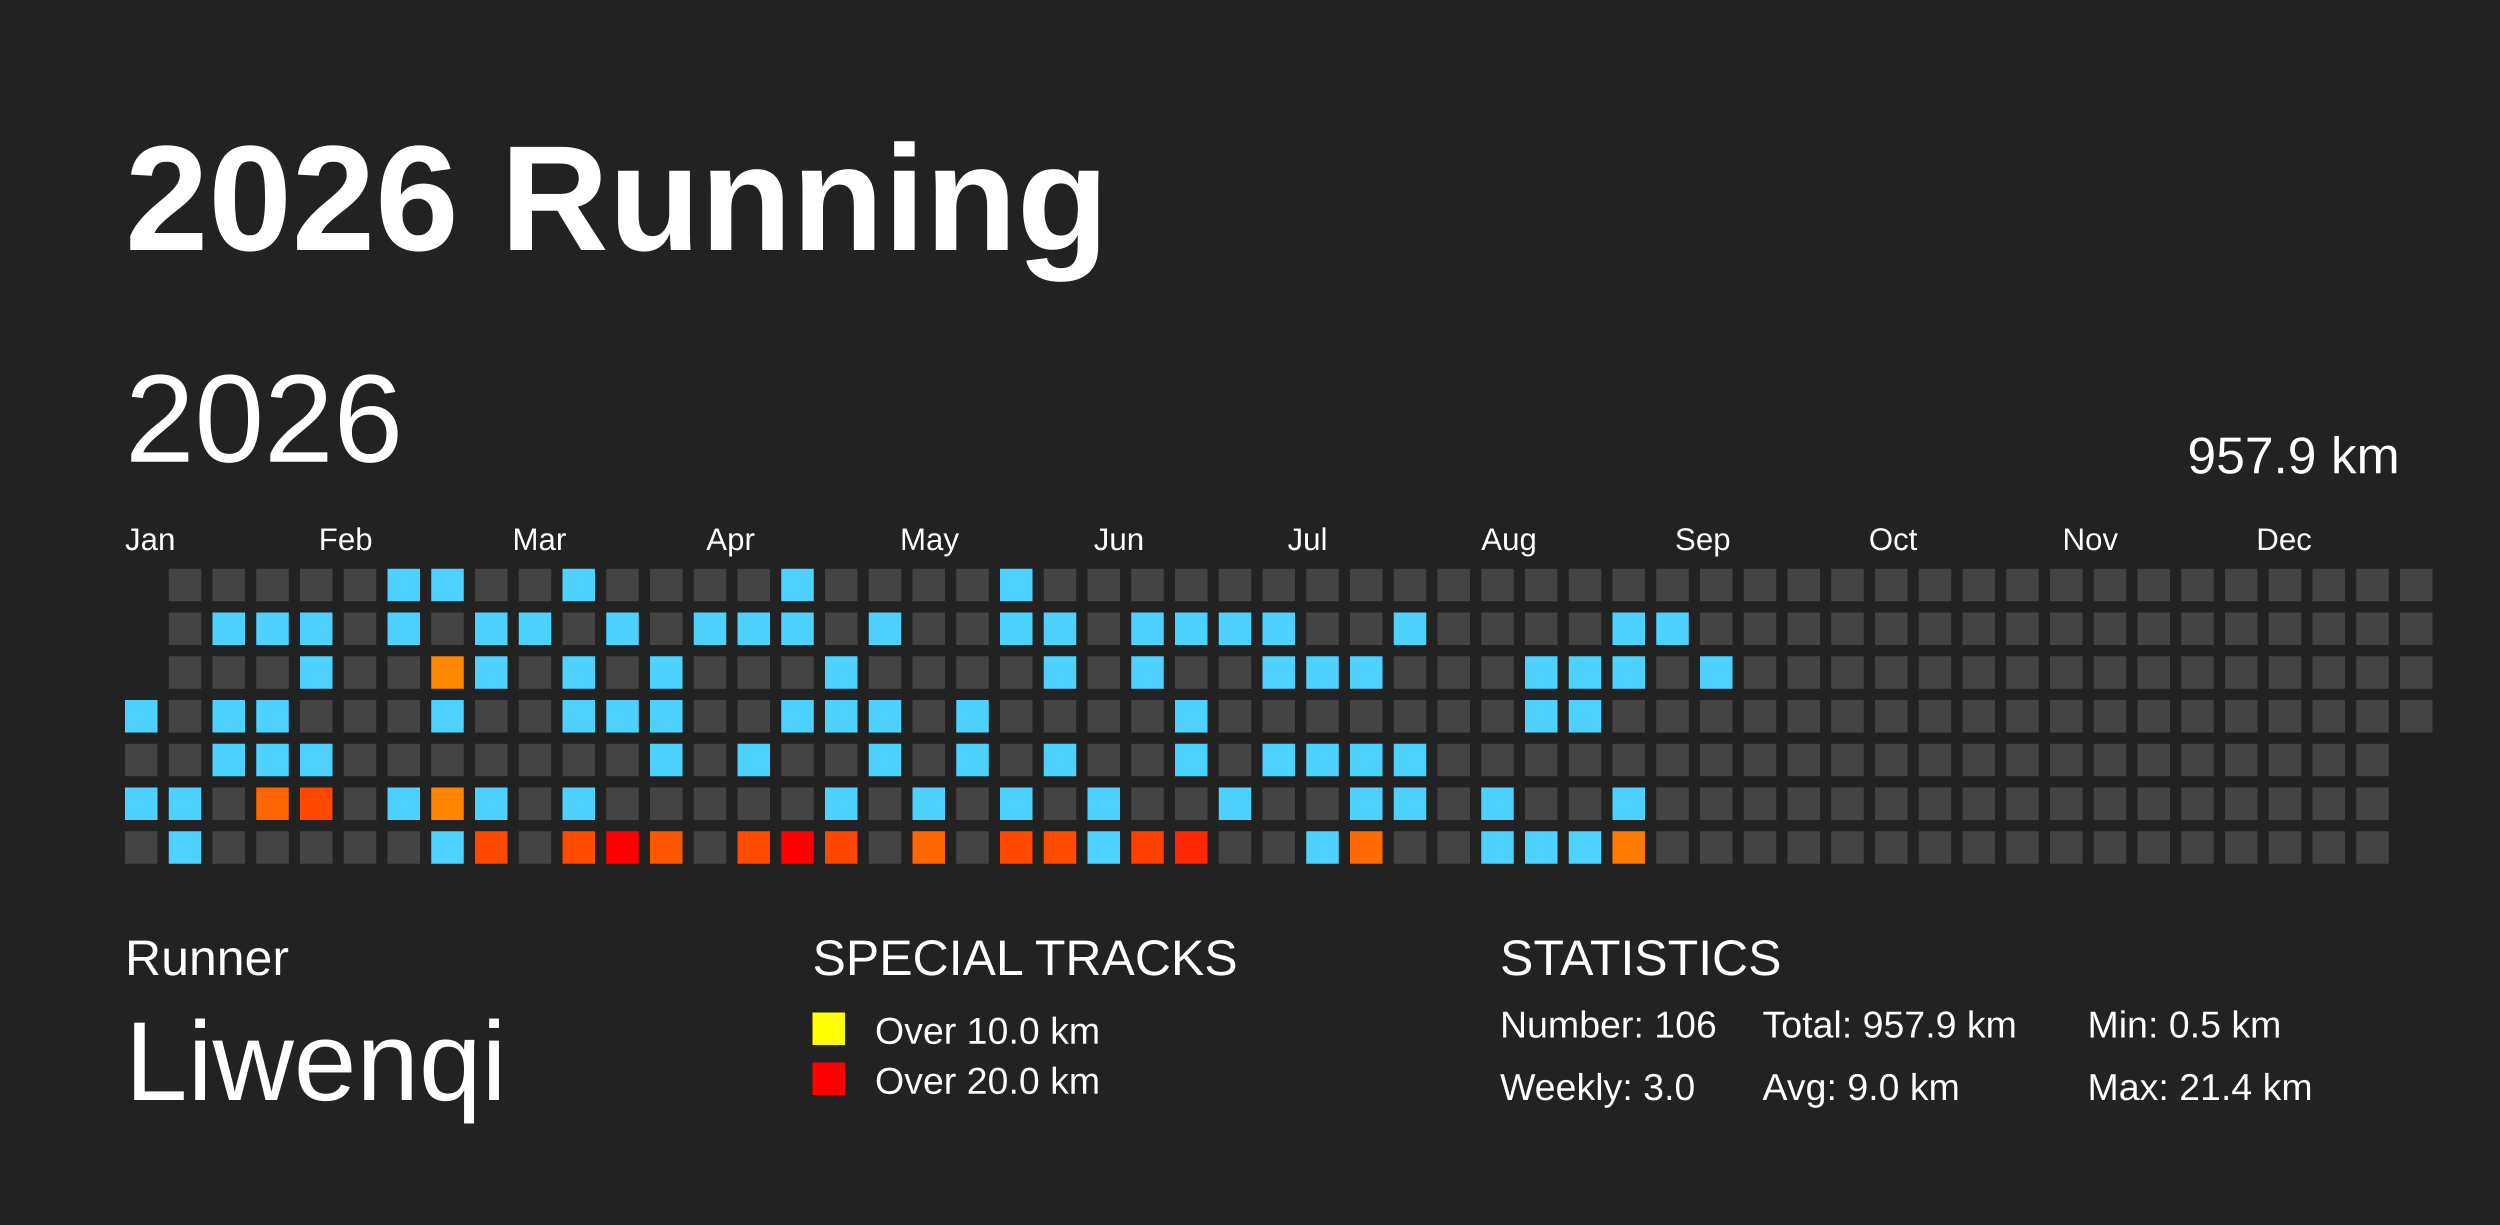
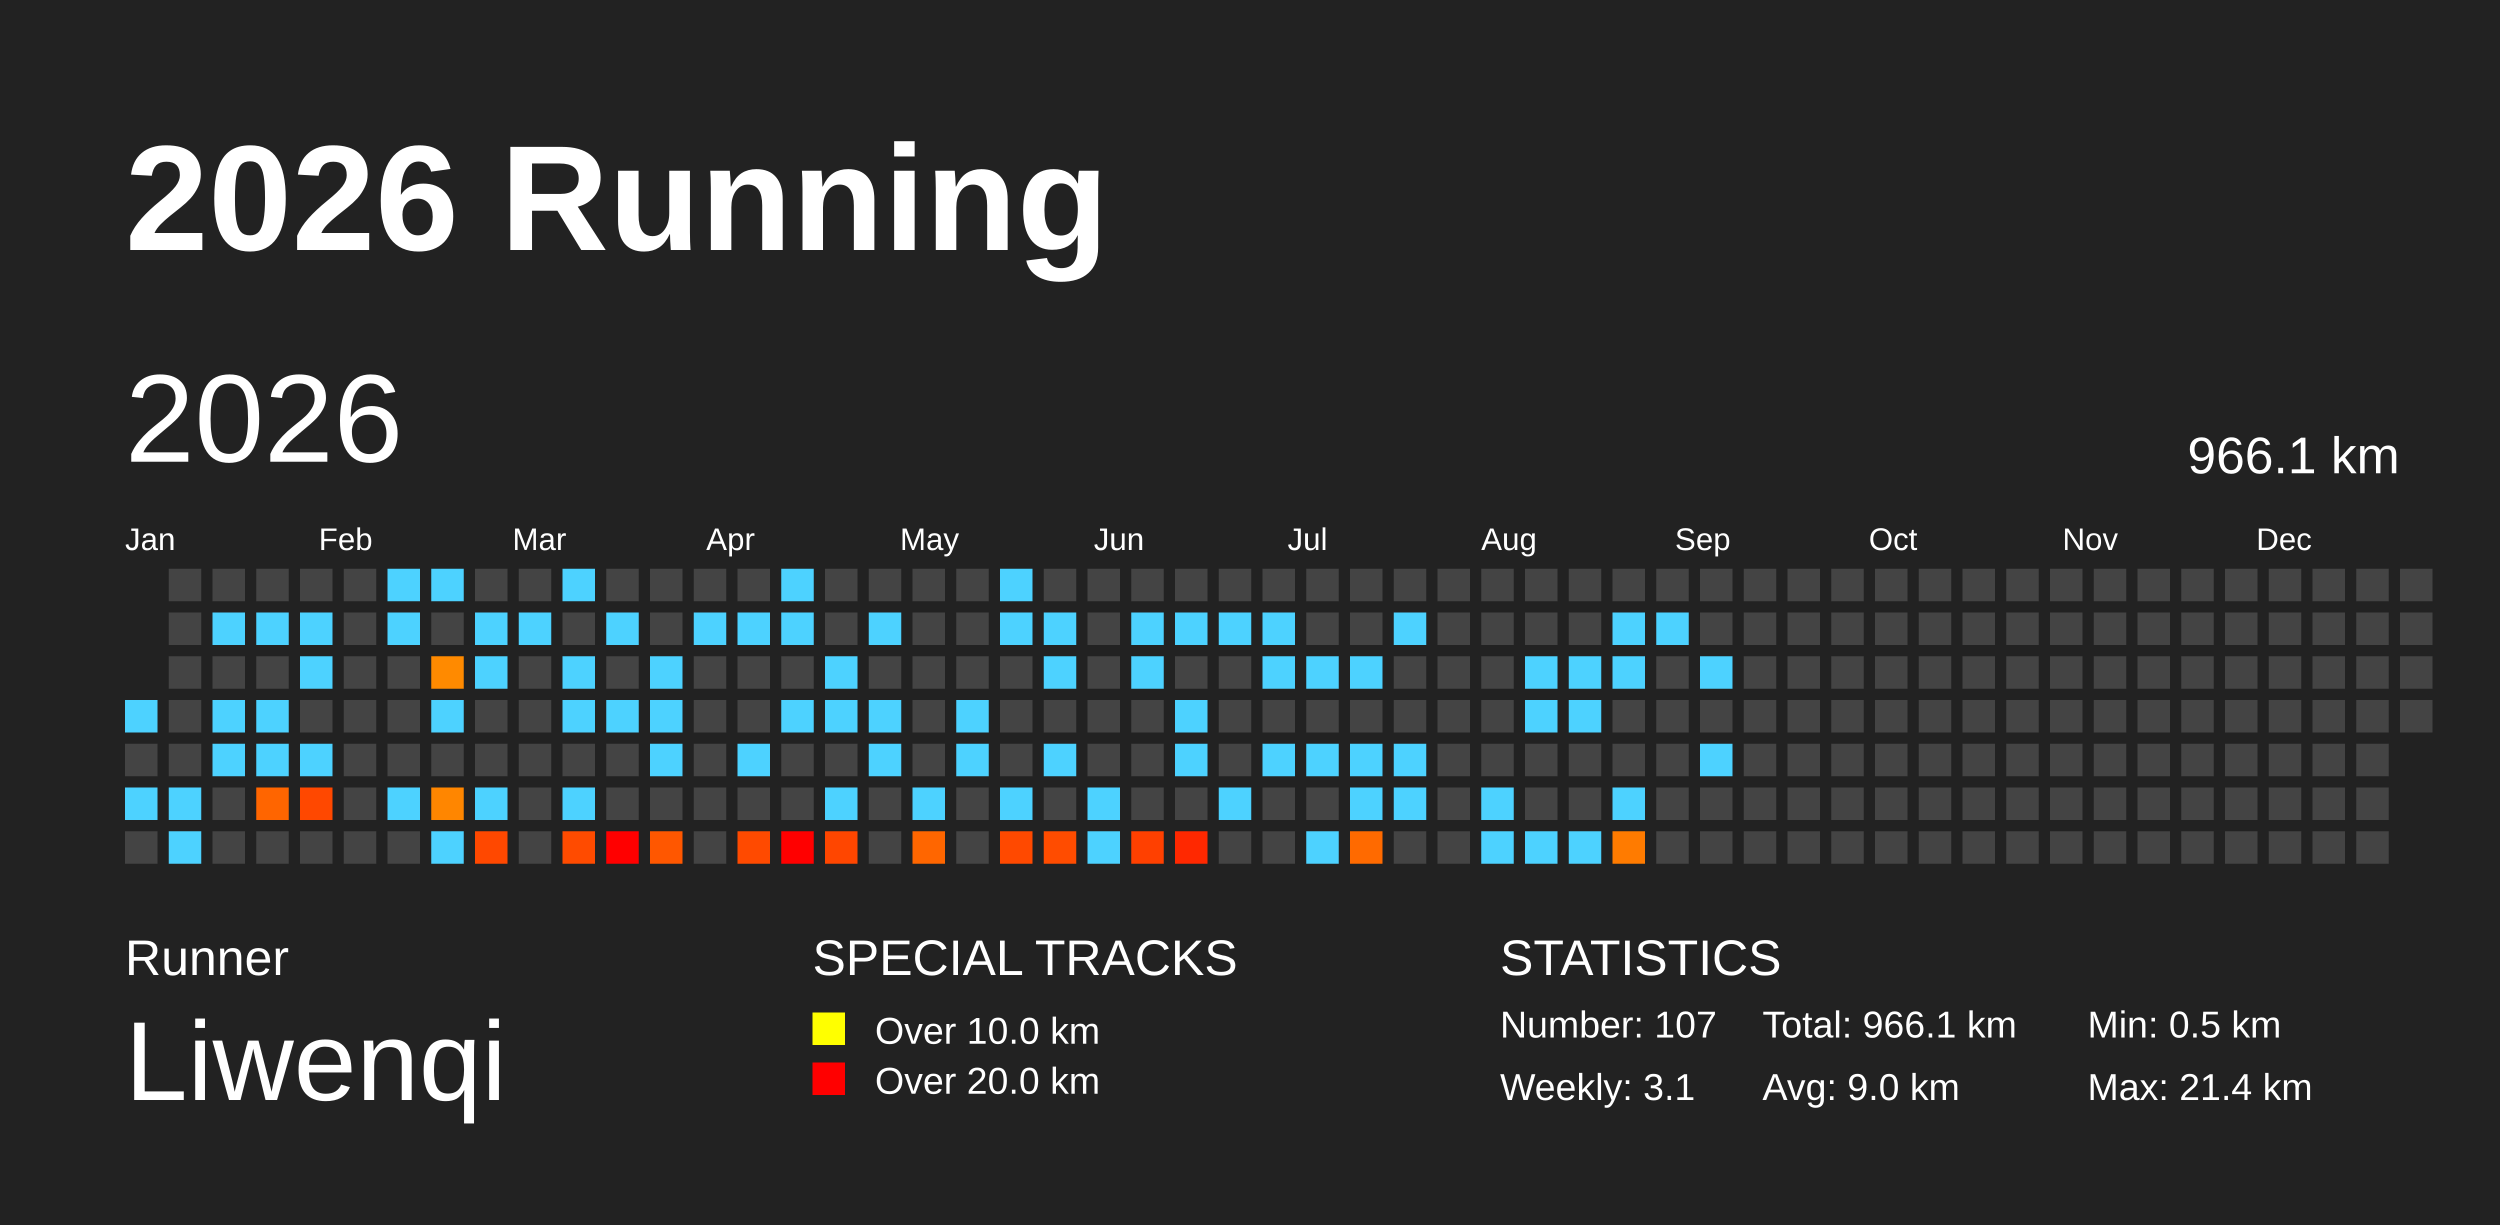
<svg xmlns="http://www.w3.org/2000/svg" baseProfile="full" height="98mm" version="1.1" viewBox="0,0,200,98" width="200mm">
  <defs />
  <rect fill="#222222" height="98" width="200" x="0" y="0" />
  <text fill="#FFFFFF" style="font-size:12px; font-family:Arial; font-weight:bold;" x="10" y="20">2026 Running</text>
  <text fill="#FFFFFF" style="font-size:4px; font-family:Arial" x="10" y="78">Runner</text>
  <text fill="#FFFFFF" style="font-size:9px; font-family:Arial" x="10" y="88">Liwenqi</text>
  <text fill="#FFFFFF" style="font-size:4px; font-family:Arial" x="65" y="78">SPECIAL TRACKS</text>
  <rect fill="yellow" height="2.6" width="2.6" x="65" y="81" />
  <text fill="#FFFFFF" style="font-size:3px; font-family:Arial" x="70" y="83.5">Over 10.0 km</text>
  <rect fill="red" height="2.6" width="2.6" x="65" y="85" />
  <text fill="#FFFFFF" style="font-size:3px; font-family:Arial" x="70" y="87.5">Over 20.0 km</text>
  <text fill="#FFFFFF" style="font-size:4px; font-family:Arial" x="120" y="78">STATISTICS</text>
-   <text fill="#FFFFFF" style="font-size:3px; font-family:Arial" x="120" y="83">Number: 106</text>
-   <text fill="#FFFFFF" style="font-size:3px; font-family:Arial" x="120" y="88">Weekly: 3.0</text>
-   <text fill="#FFFFFF" style="font-size:3px; font-family:Arial" x="141" y="83">Total: 957.9 km</text>
+   <text fill="#FFFFFF" style="font-size:3px; font-family:Arial" x="120" y="83">Number: 107</text>
+   <text fill="#FFFFFF" style="font-size:3px; font-family:Arial" x="120" y="88">Weekly: 3.1</text>
+   <text fill="#FFFFFF" style="font-size:3px; font-family:Arial" x="141" y="83">Total: 966.1 km</text>
  <text fill="#FFFFFF" style="font-size:3px; font-family:Arial" x="141" y="88">Avg: 9.0 km</text>
  <text fill="#FFFFFF" style="font-size:3px; font-family:Arial" x="167" y="83">Min: 0.5 km</text>
  <text fill="#FFFFFF" style="font-size:3px; font-family:Arial" x="167" y="88">Max: 21.4 km</text>
  <text dominant-baseline="hanging" fill="#FFFFFF" style="font-size:10.0px; font-family:Arial;" x="10" y="30">2026</text>
-   <text dominant-baseline="hanging" fill="#FFFFFF" style="font-size:4.125px; font-family:Arial;" x="175" y="35">957.9 km</text>
+   <text dominant-baseline="hanging" fill="#FFFFFF" style="font-size:4.125px; font-family:Arial;" x="175" y="35">966.1 km</text>
  <text fill="#FFFFFF" style="font-size:2.5px; font-family:Arial" x="10.0" y="44">Jan</text>
  <text fill="#FFFFFF" style="font-size:2.5px; font-family:Arial" x="25.5" y="44">Feb</text>
  <text fill="#FFFFFF" style="font-size:2.5px; font-family:Arial" x="41.0" y="44">Mar</text>
  <text fill="#FFFFFF" style="font-size:2.5px; font-family:Arial" x="56.5" y="44">Apr</text>
  <text fill="#FFFFFF" style="font-size:2.5px; font-family:Arial" x="72.0" y="44">May</text>
  <text fill="#FFFFFF" style="font-size:2.5px; font-family:Arial" x="87.5" y="44">Jun</text>
  <text fill="#FFFFFF" style="font-size:2.5px; font-family:Arial" x="103.0" y="44">Jul</text>
  <text fill="#FFFFFF" style="font-size:2.5px; font-family:Arial" x="118.5" y="44">Aug</text>
  <text fill="#FFFFFF" style="font-size:2.5px; font-family:Arial" x="134.0" y="44">Sep</text>
  <text fill="#FFFFFF" style="font-size:2.5px; font-family:Arial" x="149.5" y="44">Oct</text>
  <text fill="#FFFFFF" style="font-size:2.5px; font-family:Arial" x="165.0" y="44">Nov</text>
  <text fill="#FFFFFF" style="font-size:2.5px; font-family:Arial" x="180.5" y="44">Dec</text>
  <rect fill="#4dd2ff" height="2.6" width="2.6" x="10.0" y="56.0" />
  <rect fill="#444444" height="2.6" width="2.6" x="10.0" y="59.5" />
  <rect fill="#4dd2ff" height="2.6" width="2.6" x="10.0" y="63.0" />
  <rect fill="#444444" height="2.6" width="2.6" x="10.0" y="66.5" />
  <rect fill="#444444" height="2.6" width="2.6" x="13.5" y="45.5" />
  <rect fill="#444444" height="2.6" width="2.6" x="13.5" y="49.0" />
  <rect fill="#444444" height="2.6" width="2.6" x="13.5" y="52.5" />
  <rect fill="#444444" height="2.6" width="2.6" x="13.5" y="56.0" />
  <rect fill="#444444" height="2.6" width="2.6" x="13.5" y="59.5" />
  <rect fill="#4dd2ff" height="2.6" width="2.6" x="13.5" y="63.0" />
  <rect fill="#4dd2ff" height="2.6" width="2.6" x="13.5" y="66.5" />
  <rect fill="#444444" height="2.6" width="2.6" x="17.0" y="45.5" />
  <rect fill="#4dd2ff" height="2.6" width="2.6" x="17.0" y="49.0" />
  <rect fill="#444444" height="2.6" width="2.6" x="17.0" y="52.5" />
  <rect fill="#4dd2ff" height="2.6" width="2.6" x="17.0" y="56.0" />
  <rect fill="#4dd2ff" height="2.6" width="2.6" x="17.0" y="59.5" />
  <rect fill="#444444" height="2.6" width="2.6" x="17.0" y="63.0" />
  <rect fill="#444444" height="2.6" width="2.6" x="17.0" y="66.5" />
  <rect fill="#444444" height="2.6" width="2.6" x="20.5" y="45.5" />
  <rect fill="#4dd2ff" height="2.6" width="2.6" x="20.5" y="49.0" />
  <rect fill="#444444" height="2.6" width="2.6" x="20.5" y="52.5" />
  <rect fill="#4dd2ff" height="2.6" width="2.6" x="20.5" y="56.0" />
  <rect fill="#4dd2ff" height="2.6" width="2.6" x="20.5" y="59.5" />
  <rect fill="#ff6500" height="2.6" width="2.6" x="20.5" y="63.0" />
  <rect fill="#444444" height="2.6" width="2.6" x="20.5" y="66.5" />
  <rect fill="#444444" height="2.6" width="2.6" x="24.0" y="45.5" />
  <rect fill="#4dd2ff" height="2.6" width="2.6" x="24.0" y="49.0" />
  <rect fill="#4dd2ff" height="2.6" width="2.6" x="24.0" y="52.5" />
  <rect fill="#444444" height="2.6" width="2.6" x="24.0" y="56.0" />
  <rect fill="#4dd2ff" height="2.6" width="2.6" x="24.0" y="59.5" />
  <rect fill="#ff4800" height="2.6" width="2.6" x="24.0" y="63.0" />
  <rect fill="#444444" height="2.6" width="2.6" x="24.0" y="66.5" />
  <rect fill="#444444" height="2.6" width="2.6" x="27.5" y="45.5" />
  <rect fill="#444444" height="2.6" width="2.6" x="27.5" y="49.0" />
  <rect fill="#444444" height="2.6" width="2.6" x="27.5" y="52.5" />
  <rect fill="#444444" height="2.6" width="2.6" x="27.5" y="56.0" />
  <rect fill="#444444" height="2.6" width="2.6" x="27.5" y="59.5" />
  <rect fill="#444444" height="2.6" width="2.6" x="27.5" y="63.0" />
  <rect fill="#444444" height="2.6" width="2.6" x="27.5" y="66.5" />
  <rect fill="#4dd2ff" height="2.6" width="2.6" x="31.0" y="45.5" />
  <rect fill="#4dd2ff" height="2.6" width="2.6" x="31.0" y="49.0" />
  <rect fill="#444444" height="2.6" width="2.6" x="31.0" y="52.5" />
  <rect fill="#444444" height="2.6" width="2.6" x="31.0" y="56.0" />
  <rect fill="#444444" height="2.6" width="2.6" x="31.0" y="59.5" />
  <rect fill="#4dd2ff" height="2.6" width="2.6" x="31.0" y="63.0" />
  <rect fill="#444444" height="2.6" width="2.6" x="31.0" y="66.5" />
  <rect fill="#4dd2ff" height="2.6" width="2.6" x="34.5" y="45.5" />
  <rect fill="#444444" height="2.6" width="2.6" x="34.5" y="49.0" />
  <rect fill="#ff8a00" height="2.6" width="2.6" x="34.5" y="52.5" />
  <rect fill="#4dd2ff" height="2.6" width="2.6" x="34.5" y="56.0" />
  <rect fill="#444444" height="2.6" width="2.6" x="34.5" y="59.5" />
  <rect fill="#ff8600" height="2.6" width="2.6" x="34.5" y="63.0" />
  <rect fill="#4dd2ff" height="2.6" width="2.6" x="34.5" y="66.5" />
  <rect fill="#444444" height="2.6" width="2.6" x="38.0" y="45.5" />
  <rect fill="#4dd2ff" height="2.6" width="2.6" x="38.0" y="49.0" />
  <rect fill="#4dd2ff" height="2.6" width="2.6" x="38.0" y="52.5" />
  <rect fill="#444444" height="2.6" width="2.6" x="38.0" y="56.0" />
  <rect fill="#444444" height="2.6" width="2.6" x="38.0" y="59.5" />
  <rect fill="#4dd2ff" height="2.6" width="2.6" x="38.0" y="63.0" />
  <rect fill="#ff4800" height="2.6" width="2.6" x="38.0" y="66.5" />
  <rect fill="#444444" height="2.6" width="2.6" x="41.5" y="45.5" />
  <rect fill="#4dd2ff" height="2.6" width="2.6" x="41.5" y="49.0" />
  <rect fill="#444444" height="2.6" width="2.6" x="41.5" y="52.5" />
  <rect fill="#444444" height="2.6" width="2.6" x="41.5" y="56.0" />
  <rect fill="#444444" height="2.6" width="2.6" x="41.5" y="59.5" />
  <rect fill="#444444" height="2.6" width="2.6" x="41.5" y="63.0" />
  <rect fill="#444444" height="2.6" width="2.6" x="41.5" y="66.5" />
  <rect fill="#4dd2ff" height="2.6" width="2.6" x="45.0" y="45.5" />
  <rect fill="#444444" height="2.6" width="2.6" x="45.0" y="49.0" />
  <rect fill="#4dd2ff" height="2.6" width="2.6" x="45.0" y="52.5" />
  <rect fill="#4dd2ff" height="2.6" width="2.6" x="45.0" y="56.0" />
  <rect fill="#444444" height="2.6" width="2.6" x="45.0" y="59.5" />
  <rect fill="#4dd2ff" height="2.6" width="2.6" x="45.0" y="63.0" />
  <rect fill="#ff4b00" height="2.6" width="2.6" x="45.0" y="66.5" />
  <rect fill="#444444" height="2.6" width="2.6" x="48.5" y="45.5" />
  <rect fill="#4dd2ff" height="2.6" width="2.6" x="48.5" y="49.0" />
  <rect fill="#444444" height="2.6" width="2.6" x="48.5" y="52.5" />
  <rect fill="#4dd2ff" height="2.6" width="2.6" x="48.5" y="56.0" />
  <rect fill="#444444" height="2.6" width="2.6" x="48.5" y="59.5" />
  <rect fill="#444444" height="2.6" width="2.6" x="48.5" y="63.0" />
  <rect fill="red" height="2.6" width="2.6" x="48.5" y="66.5" />
  <rect fill="#444444" height="2.6" width="2.6" x="52.0" y="45.5" />
  <rect fill="#444444" height="2.6" width="2.6" x="52.0" y="49.0" />
  <rect fill="#4dd2ff" height="2.6" width="2.6" x="52.0" y="52.5" />
  <rect fill="#4dd2ff" height="2.6" width="2.6" x="52.0" y="56.0" />
  <rect fill="#4dd2ff" height="2.6" width="2.6" x="52.0" y="59.5" />
  <rect fill="#444444" height="2.6" width="2.6" x="52.0" y="63.0" />
  <rect fill="#ff5700" height="2.6" width="2.6" x="52.0" y="66.5" />
  <rect fill="#444444" height="2.6" width="2.6" x="55.5" y="45.5" />
  <rect fill="#4dd2ff" height="2.6" width="2.6" x="55.5" y="49.0" />
  <rect fill="#444444" height="2.6" width="2.6" x="55.5" y="52.5" />
  <rect fill="#444444" height="2.6" width="2.6" x="55.5" y="56.0" />
  <rect fill="#444444" height="2.6" width="2.6" x="55.5" y="59.5" />
  <rect fill="#444444" height="2.6" width="2.6" x="55.5" y="63.0" />
  <rect fill="#444444" height="2.6" width="2.6" x="55.5" y="66.5" />
  <rect fill="#444444" height="2.6" width="2.6" x="59.0" y="45.5" />
  <rect fill="#4dd2ff" height="2.6" width="2.6" x="59.0" y="49.0" />
  <rect fill="#444444" height="2.6" width="2.6" x="59.0" y="52.5" />
  <rect fill="#444444" height="2.6" width="2.6" x="59.0" y="56.0" />
  <rect fill="#4dd2ff" height="2.6" width="2.6" x="59.0" y="59.5" />
  <rect fill="#444444" height="2.6" width="2.6" x="59.0" y="63.0" />
  <rect fill="#ff4a00" height="2.6" width="2.6" x="59.0" y="66.5" />
  <rect fill="#4dd2ff" height="2.6" width="2.6" x="62.5" y="45.5" />
  <rect fill="#4dd2ff" height="2.6" width="2.6" x="62.5" y="49.0" />
  <rect fill="#444444" height="2.6" width="2.6" x="62.5" y="52.5" />
  <rect fill="#4dd2ff" height="2.6" width="2.6" x="62.5" y="56.0" />
  <rect fill="#444444" height="2.6" width="2.6" x="62.5" y="59.5" />
  <rect fill="#444444" height="2.6" width="2.6" x="62.5" y="63.0" />
  <rect fill="red" height="2.6" width="2.6" x="62.5" y="66.5" />
  <rect fill="#444444" height="2.6" width="2.6" x="66.0" y="45.5" />
  <rect fill="#444444" height="2.6" width="2.6" x="66.0" y="49.0" />
  <rect fill="#4dd2ff" height="2.6" width="2.6" x="66.0" y="52.5" />
  <rect fill="#4dd2ff" height="2.6" width="2.6" x="66.0" y="56.0" />
  <rect fill="#444444" height="2.6" width="2.6" x="66.0" y="59.5" />
  <rect fill="#4dd2ff" height="2.6" width="2.6" x="66.0" y="63.0" />
  <rect fill="#ff4600" height="2.6" width="2.6" x="66.0" y="66.5" />
  <rect fill="#444444" height="2.6" width="2.6" x="69.5" y="45.5" />
  <rect fill="#4dd2ff" height="2.6" width="2.6" x="69.5" y="49.0" />
  <rect fill="#444444" height="2.6" width="2.6" x="69.5" y="52.5" />
  <rect fill="#4dd2ff" height="2.6" width="2.6" x="69.5" y="56.0" />
  <rect fill="#4dd2ff" height="2.6" width="2.6" x="69.5" y="59.5" />
  <rect fill="#444444" height="2.6" width="2.6" x="69.5" y="63.0" />
  <rect fill="#444444" height="2.6" width="2.6" x="69.5" y="66.5" />
  <rect fill="#444444" height="2.6" width="2.6" x="73.0" y="45.5" />
  <rect fill="#444444" height="2.6" width="2.6" x="73.0" y="49.0" />
  <rect fill="#444444" height="2.6" width="2.6" x="73.0" y="52.5" />
  <rect fill="#444444" height="2.6" width="2.6" x="73.0" y="56.0" />
  <rect fill="#444444" height="2.6" width="2.6" x="73.0" y="59.5" />
  <rect fill="#4dd2ff" height="2.6" width="2.6" x="73.0" y="63.0" />
  <rect fill="#ff6600" height="2.6" width="2.6" x="73.0" y="66.5" />
  <rect fill="#444444" height="2.6" width="2.6" x="76.5" y="45.5" />
  <rect fill="#444444" height="2.6" width="2.6" x="76.5" y="49.0" />
  <rect fill="#444444" height="2.6" width="2.6" x="76.5" y="52.5" />
  <rect fill="#4dd2ff" height="2.6" width="2.6" x="76.5" y="56.0" />
  <rect fill="#4dd2ff" height="2.6" width="2.6" x="76.5" y="59.5" />
  <rect fill="#444444" height="2.6" width="2.6" x="76.5" y="63.0" />
  <rect fill="#444444" height="2.6" width="2.6" x="76.5" y="66.5" />
  <rect fill="#4dd2ff" height="2.6" width="2.6" x="80.0" y="45.5" />
  <rect fill="#4dd2ff" height="2.6" width="2.6" x="80.0" y="49.0" />
  <rect fill="#444444" height="2.6" width="2.6" x="80.0" y="52.5" />
  <rect fill="#444444" height="2.6" width="2.6" x="80.0" y="56.0" />
  <rect fill="#444444" height="2.6" width="2.6" x="80.0" y="59.5" />
  <rect fill="#4dd2ff" height="2.6" width="2.6" x="80.0" y="63.0" />
  <rect fill="#ff4900" height="2.6" width="2.6" x="80.0" y="66.5" />
  <rect fill="#444444" height="2.6" width="2.6" x="83.5" y="45.5" />
  <rect fill="#4dd2ff" height="2.6" width="2.6" x="83.5" y="49.0" />
  <rect fill="#4dd2ff" height="2.6" width="2.6" x="83.5" y="52.5" />
  <rect fill="#444444" height="2.6" width="2.6" x="83.5" y="56.0" />
  <rect fill="#4dd2ff" height="2.6" width="2.6" x="83.5" y="59.5" />
  <rect fill="#444444" height="2.6" width="2.6" x="83.5" y="63.0" />
  <rect fill="#ff4c00" height="2.6" width="2.6" x="83.5" y="66.5" />
  <rect fill="#444444" height="2.6" width="2.6" x="87.0" y="45.5" />
  <rect fill="#444444" height="2.6" width="2.6" x="87.0" y="49.0" />
  <rect fill="#444444" height="2.6" width="2.6" x="87.0" y="52.5" />
  <rect fill="#444444" height="2.6" width="2.6" x="87.0" y="56.0" />
  <rect fill="#444444" height="2.6" width="2.6" x="87.0" y="59.5" />
  <rect fill="#4dd2ff" height="2.6" width="2.6" x="87.0" y="63.0" />
  <rect fill="#4dd2ff" height="2.6" width="2.6" x="87.0" y="66.5" />
  <rect fill="#444444" height="2.6" width="2.6" x="90.5" y="45.5" />
  <rect fill="#4dd2ff" height="2.6" width="2.6" x="90.5" y="49.0" />
  <rect fill="#4dd2ff" height="2.6" width="2.6" x="90.5" y="52.5" />
  <rect fill="#444444" height="2.6" width="2.6" x="90.5" y="56.0" />
  <rect fill="#444444" height="2.6" width="2.6" x="90.5" y="59.5" />
  <rect fill="#444444" height="2.6" width="2.6" x="90.5" y="63.0" />
  <rect fill="#ff4000" height="2.6" width="2.6" x="90.5" y="66.5" />
  <rect fill="#444444" height="2.6" width="2.6" x="94.0" y="45.5" />
  <rect fill="#4dd2ff" height="2.6" width="2.6" x="94.0" y="49.0" />
  <rect fill="#444444" height="2.6" width="2.6" x="94.0" y="52.5" />
  <rect fill="#4dd2ff" height="2.6" width="2.6" x="94.0" y="56.0" />
  <rect fill="#4dd2ff" height="2.6" width="2.6" x="94.0" y="59.5" />
  <rect fill="#444444" height="2.6" width="2.6" x="94.0" y="63.0" />
  <rect fill="#ff2800" height="2.6" width="2.6" x="94.0" y="66.5" />
  <rect fill="#444444" height="2.6" width="2.6" x="97.5" y="45.5" />
  <rect fill="#4dd2ff" height="2.6" width="2.6" x="97.5" y="49.0" />
  <rect fill="#444444" height="2.6" width="2.6" x="97.5" y="52.5" />
  <rect fill="#444444" height="2.6" width="2.6" x="97.5" y="56.0" />
  <rect fill="#444444" height="2.6" width="2.6" x="97.5" y="59.5" />
  <rect fill="#4dd2ff" height="2.6" width="2.6" x="97.5" y="63.0" />
  <rect fill="#444444" height="2.6" width="2.6" x="97.5" y="66.5" />
  <rect fill="#444444" height="2.6" width="2.6" x="101.0" y="45.5" />
  <rect fill="#4dd2ff" height="2.6" width="2.6" x="101.0" y="49.0" />
  <rect fill="#4dd2ff" height="2.6" width="2.6" x="101.0" y="52.5" />
  <rect fill="#444444" height="2.6" width="2.6" x="101.0" y="56.0" />
  <rect fill="#4dd2ff" height="2.6" width="2.6" x="101.0" y="59.5" />
  <rect fill="#444444" height="2.6" width="2.6" x="101.0" y="63.0" />
  <rect fill="#444444" height="2.6" width="2.6" x="101.0" y="66.5" />
  <rect fill="#444444" height="2.6" width="2.6" x="104.5" y="45.5" />
  <rect fill="#444444" height="2.6" width="2.6" x="104.5" y="49.0" />
  <rect fill="#4dd2ff" height="2.6" width="2.6" x="104.5" y="52.5" />
  <rect fill="#444444" height="2.6" width="2.6" x="104.5" y="56.0" />
  <rect fill="#4dd2ff" height="2.6" width="2.6" x="104.5" y="59.5" />
  <rect fill="#444444" height="2.6" width="2.6" x="104.5" y="63.0" />
  <rect fill="#4dd2ff" height="2.6" width="2.6" x="104.5" y="66.5" />
  <rect fill="#444444" height="2.6" width="2.6" x="108.0" y="45.5" />
  <rect fill="#444444" height="2.6" width="2.6" x="108.0" y="49.0" />
  <rect fill="#4dd2ff" height="2.6" width="2.6" x="108.0" y="52.5" />
  <rect fill="#444444" height="2.6" width="2.6" x="108.0" y="56.0" />
  <rect fill="#4dd2ff" height="2.6" width="2.6" x="108.0" y="59.5" />
  <rect fill="#4dd2ff" height="2.6" width="2.6" x="108.0" y="63.0" />
  <rect fill="#ff6a00" height="2.6" width="2.6" x="108.0" y="66.5" />
  <rect fill="#444444" height="2.6" width="2.6" x="111.5" y="45.5" />
  <rect fill="#4dd2ff" height="2.6" width="2.6" x="111.5" y="49.0" />
  <rect fill="#444444" height="2.6" width="2.6" x="111.5" y="52.5" />
  <rect fill="#444444" height="2.6" width="2.6" x="111.5" y="56.0" />
  <rect fill="#4dd2ff" height="2.6" width="2.6" x="111.5" y="59.5" />
  <rect fill="#4dd2ff" height="2.6" width="2.6" x="111.5" y="63.0" />
  <rect fill="#444444" height="2.6" width="2.6" x="111.5" y="66.5" />
  <rect fill="#444444" height="2.6" width="2.6" x="115.0" y="45.5" />
  <rect fill="#444444" height="2.6" width="2.6" x="115.0" y="49.0" />
  <rect fill="#444444" height="2.6" width="2.6" x="115.0" y="52.5" />
  <rect fill="#444444" height="2.6" width="2.6" x="115.0" y="56.0" />
  <rect fill="#444444" height="2.6" width="2.6" x="115.0" y="59.5" />
  <rect fill="#444444" height="2.6" width="2.6" x="115.0" y="63.0" />
  <rect fill="#444444" height="2.6" width="2.6" x="115.0" y="66.5" />
  <rect fill="#444444" height="2.6" width="2.6" x="118.5" y="45.5" />
  <rect fill="#444444" height="2.6" width="2.6" x="118.5" y="49.0" />
  <rect fill="#444444" height="2.6" width="2.6" x="118.5" y="52.5" />
  <rect fill="#444444" height="2.6" width="2.6" x="118.5" y="56.0" />
  <rect fill="#444444" height="2.6" width="2.6" x="118.5" y="59.5" />
  <rect fill="#4dd2ff" height="2.6" width="2.6" x="118.5" y="63.0" />
  <rect fill="#4dd2ff" height="2.6" width="2.6" x="118.5" y="66.5" />
  <rect fill="#444444" height="2.6" width="2.6" x="122.0" y="45.5" />
  <rect fill="#444444" height="2.6" width="2.6" x="122.0" y="49.0" />
  <rect fill="#4dd2ff" height="2.6" width="2.6" x="122.0" y="52.5" />
  <rect fill="#4dd2ff" height="2.6" width="2.6" x="122.0" y="56.0" />
  <rect fill="#444444" height="2.6" width="2.6" x="122.0" y="59.5" />
  <rect fill="#444444" height="2.6" width="2.6" x="122.0" y="63.0" />
  <rect fill="#4dd2ff" height="2.6" width="2.6" x="122.0" y="66.5" />
  <rect fill="#444444" height="2.6" width="2.6" x="125.5" y="45.5" />
  <rect fill="#444444" height="2.6" width="2.6" x="125.5" y="49.0" />
  <rect fill="#4dd2ff" height="2.6" width="2.6" x="125.5" y="52.5" />
  <rect fill="#4dd2ff" height="2.6" width="2.6" x="125.5" y="56.0" />
  <rect fill="#444444" height="2.6" width="2.6" x="125.5" y="59.5" />
  <rect fill="#444444" height="2.6" width="2.6" x="125.5" y="63.0" />
  <rect fill="#4dd2ff" height="2.6" width="2.6" x="125.5" y="66.5" />
  <rect fill="#444444" height="2.6" width="2.6" x="129.0" y="45.5" />
  <rect fill="#4dd2ff" height="2.6" width="2.6" x="129.0" y="49.0" />
  <rect fill="#4dd2ff" height="2.6" width="2.6" x="129.0" y="52.5" />
  <rect fill="#444444" height="2.6" width="2.6" x="129.0" y="56.0" />
  <rect fill="#444444" height="2.6" width="2.6" x="129.0" y="59.5" />
  <rect fill="#4dd2ff" height="2.6" width="2.6" x="129.0" y="63.0" />
  <rect fill="#ff7b00" height="2.6" width="2.6" x="129.0" y="66.5" />
  <rect fill="#444444" height="2.6" width="2.6" x="132.5" y="45.5" />
  <rect fill="#4dd2ff" height="2.6" width="2.6" x="132.5" y="49.0" />
  <rect fill="#444444" height="2.6" width="2.6" x="132.5" y="52.5" />
  <rect fill="#444444" height="2.6" width="2.6" x="132.5" y="56.0" />
  <rect fill="#444444" height="2.6" width="2.6" x="132.5" y="59.5" />
  <rect fill="#444444" height="2.6" width="2.6" x="132.5" y="63.0" />
  <rect fill="#444444" height="2.6" width="2.6" x="132.5" y="66.5" />
  <rect fill="#444444" height="2.6" width="2.6" x="136.0" y="45.5" />
  <rect fill="#444444" height="2.6" width="2.6" x="136.0" y="49.0" />
  <rect fill="#4dd2ff" height="2.6" width="2.6" x="136.0" y="52.5" />
  <rect fill="#444444" height="2.6" width="2.6" x="136.0" y="56.0" />
-   <rect fill="#444444" height="2.6" width="2.6" x="136.0" y="59.5" />
+   <rect fill="#4dd2ff" height="2.6" width="2.6" x="136.0" y="59.5" />
  <rect fill="#444444" height="2.6" width="2.6" x="136.0" y="63.0" />
  <rect fill="#444444" height="2.6" width="2.6" x="136.0" y="66.5" />
  <rect fill="#444444" height="2.6" width="2.6" x="139.5" y="45.5" />
  <rect fill="#444444" height="2.6" width="2.6" x="139.5" y="49.0" />
  <rect fill="#444444" height="2.6" width="2.6" x="139.5" y="52.5" />
  <rect fill="#444444" height="2.6" width="2.6" x="139.5" y="56.0" />
  <rect fill="#444444" height="2.6" width="2.6" x="139.5" y="59.5" />
  <rect fill="#444444" height="2.6" width="2.6" x="139.5" y="63.0" />
  <rect fill="#444444" height="2.6" width="2.6" x="139.5" y="66.5" />
  <rect fill="#444444" height="2.6" width="2.6" x="143.0" y="45.5" />
  <rect fill="#444444" height="2.6" width="2.6" x="143.0" y="49.0" />
  <rect fill="#444444" height="2.6" width="2.6" x="143.0" y="52.5" />
  <rect fill="#444444" height="2.6" width="2.6" x="143.0" y="56.0" />
  <rect fill="#444444" height="2.6" width="2.6" x="143.0" y="59.5" />
  <rect fill="#444444" height="2.6" width="2.6" x="143.0" y="63.0" />
  <rect fill="#444444" height="2.6" width="2.6" x="143.0" y="66.5" />
  <rect fill="#444444" height="2.6" width="2.6" x="146.5" y="45.5" />
  <rect fill="#444444" height="2.6" width="2.6" x="146.5" y="49.0" />
  <rect fill="#444444" height="2.6" width="2.6" x="146.5" y="52.5" />
  <rect fill="#444444" height="2.6" width="2.6" x="146.5" y="56.0" />
  <rect fill="#444444" height="2.6" width="2.6" x="146.5" y="59.5" />
  <rect fill="#444444" height="2.6" width="2.6" x="146.5" y="63.0" />
  <rect fill="#444444" height="2.6" width="2.6" x="146.5" y="66.5" />
  <rect fill="#444444" height="2.6" width="2.6" x="150.0" y="45.5" />
  <rect fill="#444444" height="2.6" width="2.6" x="150.0" y="49.0" />
  <rect fill="#444444" height="2.6" width="2.6" x="150.0" y="52.5" />
  <rect fill="#444444" height="2.6" width="2.6" x="150.0" y="56.0" />
  <rect fill="#444444" height="2.6" width="2.6" x="150.0" y="59.5" />
  <rect fill="#444444" height="2.6" width="2.6" x="150.0" y="63.0" />
  <rect fill="#444444" height="2.6" width="2.6" x="150.0" y="66.5" />
  <rect fill="#444444" height="2.6" width="2.6" x="153.5" y="45.5" />
  <rect fill="#444444" height="2.6" width="2.6" x="153.5" y="49.0" />
  <rect fill="#444444" height="2.6" width="2.6" x="153.5" y="52.5" />
  <rect fill="#444444" height="2.6" width="2.6" x="153.5" y="56.0" />
  <rect fill="#444444" height="2.6" width="2.6" x="153.5" y="59.5" />
  <rect fill="#444444" height="2.6" width="2.6" x="153.5" y="63.0" />
  <rect fill="#444444" height="2.6" width="2.6" x="153.5" y="66.5" />
  <rect fill="#444444" height="2.6" width="2.6" x="157.0" y="45.5" />
  <rect fill="#444444" height="2.6" width="2.6" x="157.0" y="49.0" />
  <rect fill="#444444" height="2.6" width="2.6" x="157.0" y="52.5" />
  <rect fill="#444444" height="2.6" width="2.6" x="157.0" y="56.0" />
  <rect fill="#444444" height="2.6" width="2.6" x="157.0" y="59.5" />
  <rect fill="#444444" height="2.6" width="2.6" x="157.0" y="63.0" />
  <rect fill="#444444" height="2.6" width="2.6" x="157.0" y="66.5" />
  <rect fill="#444444" height="2.6" width="2.6" x="160.5" y="45.5" />
  <rect fill="#444444" height="2.6" width="2.6" x="160.5" y="49.0" />
  <rect fill="#444444" height="2.6" width="2.6" x="160.5" y="52.5" />
  <rect fill="#444444" height="2.6" width="2.6" x="160.5" y="56.0" />
  <rect fill="#444444" height="2.6" width="2.6" x="160.5" y="59.5" />
  <rect fill="#444444" height="2.6" width="2.6" x="160.5" y="63.0" />
  <rect fill="#444444" height="2.6" width="2.6" x="160.5" y="66.5" />
  <rect fill="#444444" height="2.6" width="2.6" x="164.0" y="45.5" />
  <rect fill="#444444" height="2.6" width="2.6" x="164.0" y="49.0" />
  <rect fill="#444444" height="2.6" width="2.6" x="164.0" y="52.5" />
  <rect fill="#444444" height="2.6" width="2.6" x="164.0" y="56.0" />
  <rect fill="#444444" height="2.6" width="2.6" x="164.0" y="59.5" />
  <rect fill="#444444" height="2.6" width="2.6" x="164.0" y="63.0" />
  <rect fill="#444444" height="2.6" width="2.6" x="164.0" y="66.5" />
  <rect fill="#444444" height="2.6" width="2.6" x="167.5" y="45.5" />
  <rect fill="#444444" height="2.6" width="2.6" x="167.5" y="49.0" />
  <rect fill="#444444" height="2.6" width="2.6" x="167.5" y="52.5" />
  <rect fill="#444444" height="2.6" width="2.6" x="167.5" y="56.0" />
  <rect fill="#444444" height="2.6" width="2.6" x="167.5" y="59.5" />
  <rect fill="#444444" height="2.6" width="2.6" x="167.5" y="63.0" />
  <rect fill="#444444" height="2.6" width="2.6" x="167.5" y="66.5" />
  <rect fill="#444444" height="2.6" width="2.6" x="171.0" y="45.5" />
  <rect fill="#444444" height="2.6" width="2.6" x="171.0" y="49.0" />
  <rect fill="#444444" height="2.6" width="2.6" x="171.0" y="52.5" />
  <rect fill="#444444" height="2.6" width="2.6" x="171.0" y="56.0" />
  <rect fill="#444444" height="2.6" width="2.6" x="171.0" y="59.5" />
  <rect fill="#444444" height="2.6" width="2.6" x="171.0" y="63.0" />
  <rect fill="#444444" height="2.6" width="2.6" x="171.0" y="66.5" />
  <rect fill="#444444" height="2.6" width="2.6" x="174.5" y="45.5" />
  <rect fill="#444444" height="2.6" width="2.6" x="174.5" y="49.0" />
  <rect fill="#444444" height="2.6" width="2.6" x="174.5" y="52.5" />
  <rect fill="#444444" height="2.6" width="2.6" x="174.5" y="56.0" />
  <rect fill="#444444" height="2.6" width="2.6" x="174.5" y="59.5" />
  <rect fill="#444444" height="2.6" width="2.6" x="174.5" y="63.0" />
  <rect fill="#444444" height="2.6" width="2.6" x="174.5" y="66.5" />
  <rect fill="#444444" height="2.6" width="2.6" x="178.0" y="45.5" />
  <rect fill="#444444" height="2.6" width="2.6" x="178.0" y="49.0" />
  <rect fill="#444444" height="2.6" width="2.6" x="178.0" y="52.5" />
  <rect fill="#444444" height="2.6" width="2.6" x="178.0" y="56.0" />
  <rect fill="#444444" height="2.6" width="2.6" x="178.0" y="59.5" />
  <rect fill="#444444" height="2.6" width="2.6" x="178.0" y="63.0" />
  <rect fill="#444444" height="2.6" width="2.6" x="178.0" y="66.5" />
  <rect fill="#444444" height="2.6" width="2.6" x="181.5" y="45.5" />
  <rect fill="#444444" height="2.6" width="2.6" x="181.5" y="49.0" />
  <rect fill="#444444" height="2.6" width="2.6" x="181.5" y="52.5" />
  <rect fill="#444444" height="2.6" width="2.6" x="181.5" y="56.0" />
  <rect fill="#444444" height="2.6" width="2.6" x="181.5" y="59.5" />
  <rect fill="#444444" height="2.6" width="2.6" x="181.5" y="63.0" />
  <rect fill="#444444" height="2.6" width="2.6" x="181.5" y="66.5" />
  <rect fill="#444444" height="2.6" width="2.6" x="185.0" y="45.5" />
  <rect fill="#444444" height="2.6" width="2.6" x="185.0" y="49.0" />
  <rect fill="#444444" height="2.6" width="2.6" x="185.0" y="52.5" />
  <rect fill="#444444" height="2.6" width="2.6" x="185.0" y="56.0" />
  <rect fill="#444444" height="2.6" width="2.6" x="185.0" y="59.5" />
  <rect fill="#444444" height="2.6" width="2.6" x="185.0" y="63.0" />
  <rect fill="#444444" height="2.6" width="2.6" x="185.0" y="66.5" />
  <rect fill="#444444" height="2.6" width="2.6" x="188.5" y="45.5" />
  <rect fill="#444444" height="2.6" width="2.6" x="188.5" y="49.0" />
  <rect fill="#444444" height="2.6" width="2.6" x="188.5" y="52.5" />
  <rect fill="#444444" height="2.6" width="2.6" x="188.5" y="56.0" />
  <rect fill="#444444" height="2.6" width="2.6" x="188.5" y="59.5" />
  <rect fill="#444444" height="2.6" width="2.6" x="188.5" y="63.0" />
  <rect fill="#444444" height="2.6" width="2.6" x="188.5" y="66.5" />
  <rect fill="#444444" height="2.6" width="2.6" x="192.0" y="45.5" />
  <rect fill="#444444" height="2.6" width="2.6" x="192.0" y="49.0" />
  <rect fill="#444444" height="2.6" width="2.6" x="192.0" y="52.5" />
  <rect fill="#444444" height="2.6" width="2.6" x="192.0" y="56.0" />
</svg>
